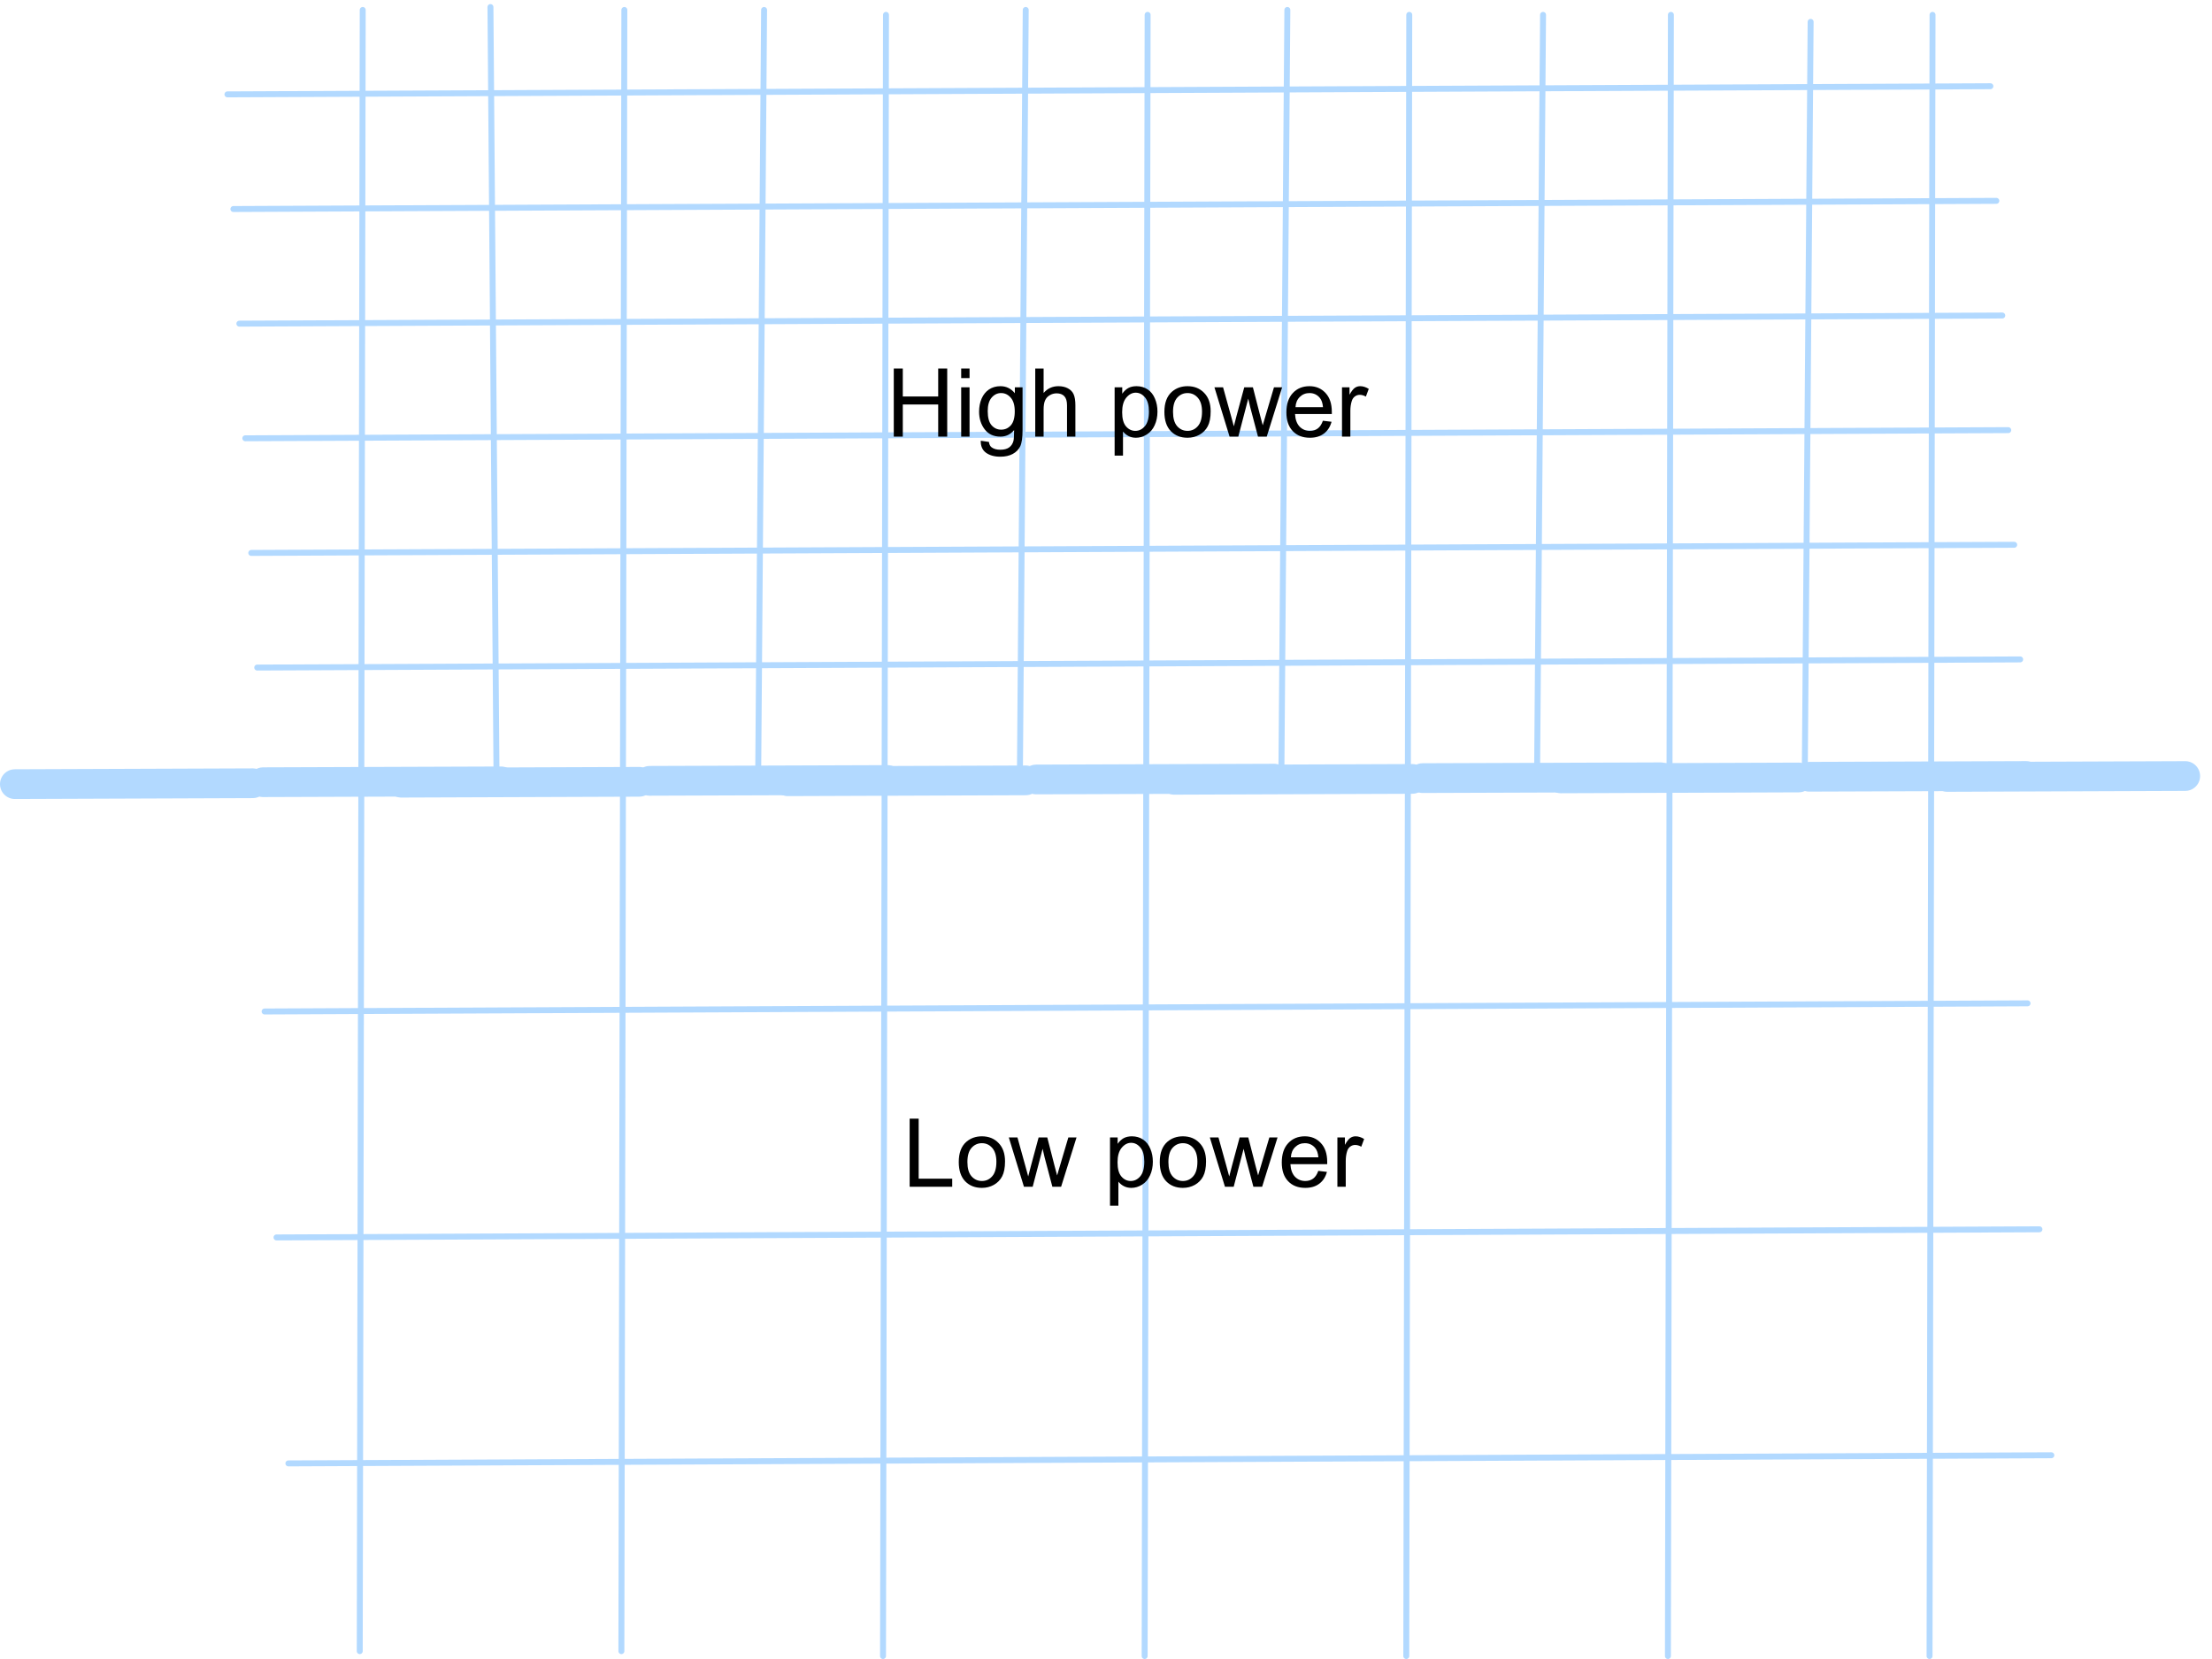
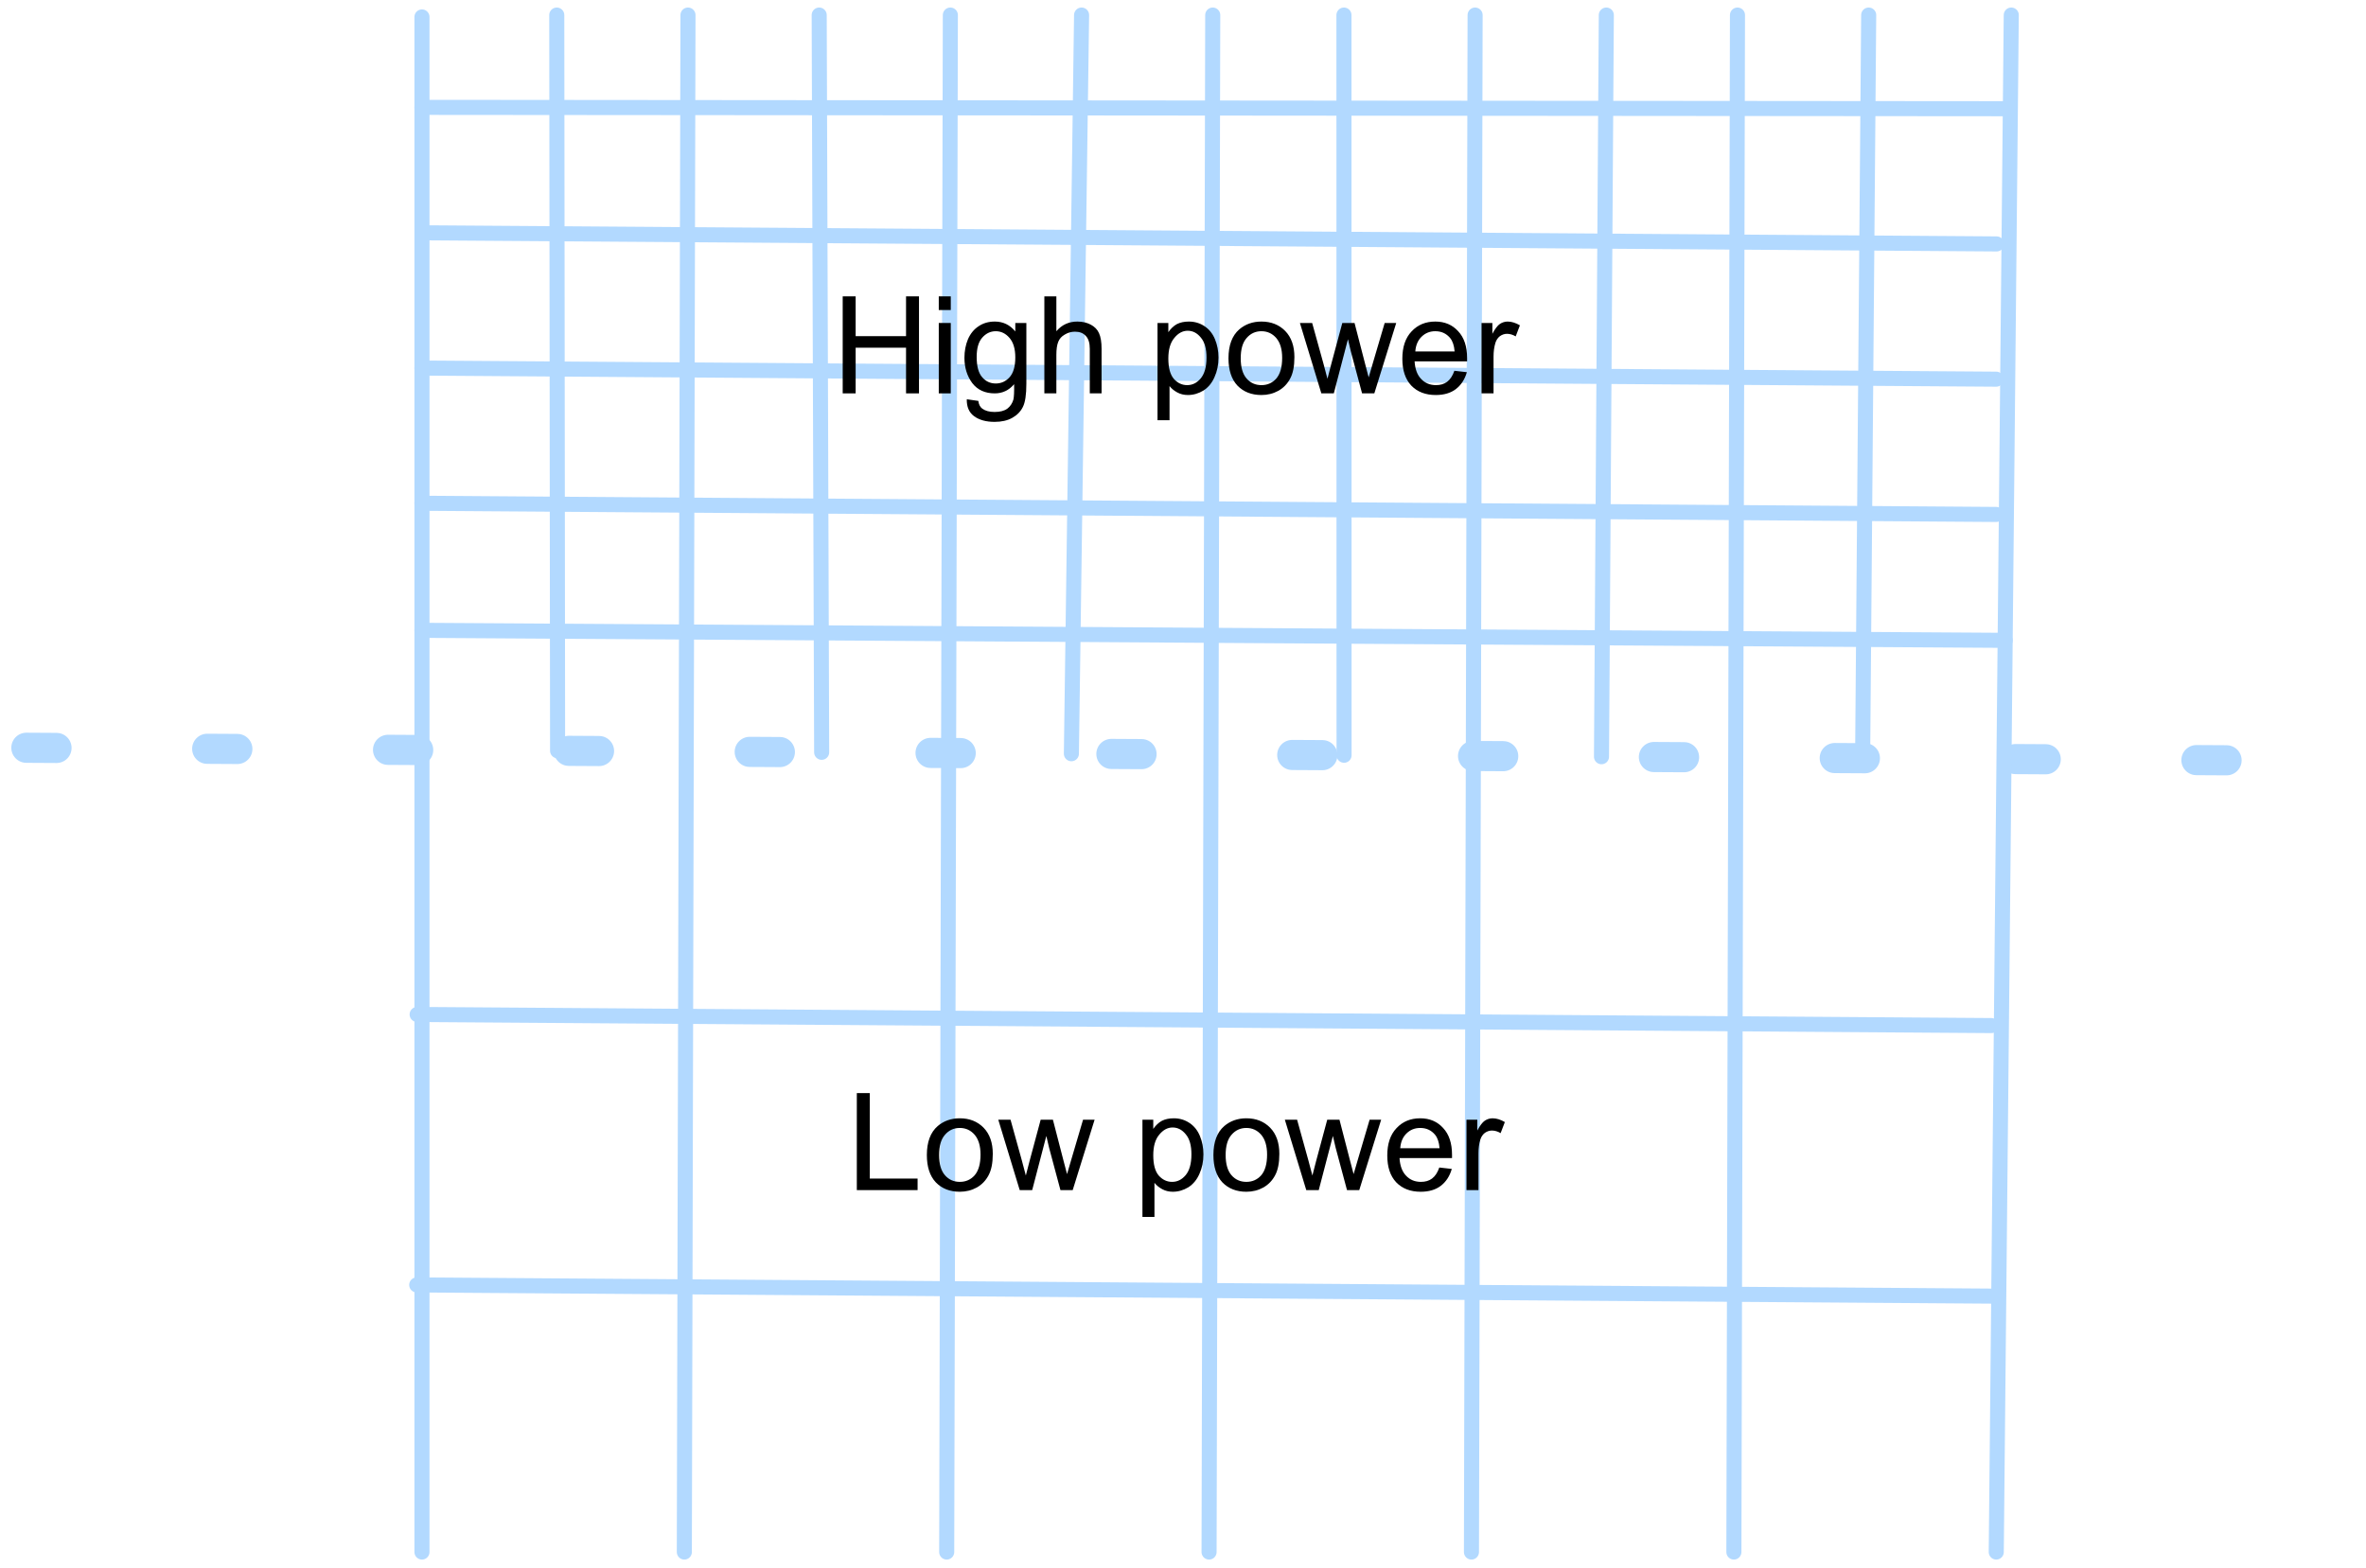
- <svg xmlns="http://www.w3.org/2000/svg" xmlns:xlink="http://www.w3.org/1999/xlink" width="372pt" height="279pt" viewBox="0 0 372 279" version="1.1">
+ <svg xmlns="http://www.w3.org/2000/svg" xmlns:xlink="http://www.w3.org/1999/xlink" width="157pt" height="104pt" viewBox="0 0 157 104" version="1.1">
  <defs>
    <g>
      <symbol overflow="visible" id="glyph0-0">
-         <path style="stroke:none;" d="M 2 0 L 2 -10 L 10 -10 L 10 0 Z M 2.25 -0.25 L 9.75 -0.25 L 9.75 -9.75 L 2.25 -9.75 Z M 2.25 -0.25 " />
+         <path style="stroke:none;" d="M 1.125 0 L 1.125 -5.625 L 5.625 -5.625 L 5.625 0 Z M 1.266 -0.141 L 5.484 -0.141 L 5.484 -5.484 L 1.266 -5.484 Z M 1.266 -0.141 " />
      </symbol>
      <symbol overflow="visible" id="glyph0-1">
-         <path style="stroke:none;" d="M 1.172 0 L 1.172 -11.453 L 2.688 -11.453 L 2.688 -1.359 L 8.328 -1.359 L 8.328 0 Z M 1.172 0 " />
+         <path style="stroke:none;" d="M 0.656 0 L 0.656 -6.438 L 1.516 -6.438 L 1.516 -0.766 L 4.688 -0.766 L 4.688 0 Z M 0.656 0 " />
      </symbol>
      <symbol overflow="visible" id="glyph0-2">
-         <path style="stroke:none;" d="M 0.531 -4.156 C 0.531 -5.688 0.957 -6.82 1.812 -7.562 C 2.531 -8.176 3.398 -8.484 4.422 -8.484 C 5.566 -8.484 6.5 -8.109 7.219 -7.359 C 7.945 -6.617 8.312 -5.586 8.312 -4.266 C 8.312 -3.203 8.148 -2.363 7.828 -1.75 C 7.504 -1.133 7.035 -0.656 6.422 -0.312 C 5.816 0.02 5.148 0.188 4.422 0.188 C 3.266 0.188 2.328 -0.18 1.609 -0.922 C 0.891 -1.672 0.531 -2.75 0.531 -4.156 Z M 1.984 -4.156 C 1.984 -3.094 2.211 -2.297 2.672 -1.766 C 3.141 -1.234 3.723 -0.969 4.422 -0.969 C 5.117 -0.969 5.695 -1.234 6.156 -1.766 C 6.625 -2.297 6.859 -3.109 6.859 -4.203 C 6.859 -5.223 6.625 -6 6.156 -6.531 C 5.695 -7.062 5.117 -7.328 4.422 -7.328 C 3.723 -7.328 3.141 -7.062 2.672 -6.531 C 2.211 -6.008 1.984 -5.219 1.984 -4.156 Z M 1.984 -4.156 " />
+         <path style="stroke:none;" d="M 0.297 -2.328 C 0.297 -3.191 0.535 -3.832 1.016 -4.25 C 1.422 -4.594 1.91 -4.766 2.484 -4.766 C 3.129 -4.766 3.656 -4.555 4.062 -4.141 C 4.469 -3.723 4.672 -3.145 4.672 -2.406 C 4.672 -1.801 4.578 -1.328 4.391 -0.984 C 4.211 -0.641 3.953 -0.367 3.609 -0.172 C 3.266 0.016 2.891 0.109 2.484 0.109 C 1.828 0.109 1.297 -0.098 0.891 -0.516 C 0.492 -0.941 0.297 -1.547 0.297 -2.328 Z M 1.109 -2.328 C 1.109 -1.734 1.238 -1.285 1.5 -0.984 C 1.758 -0.691 2.086 -0.547 2.484 -0.547 C 2.879 -0.547 3.207 -0.691 3.469 -0.984 C 3.727 -1.285 3.859 -1.742 3.859 -2.359 C 3.859 -2.93 3.727 -3.367 3.469 -3.672 C 3.207 -3.973 2.879 -4.125 2.484 -4.125 C 2.086 -4.125 1.758 -3.973 1.5 -3.672 C 1.238 -3.379 1.109 -2.93 1.109 -2.328 Z M 1.109 -2.328 " />
      </symbol>
      <symbol overflow="visible" id="glyph0-3">
-         <path style="stroke:none;" d="M 2.594 0 L 0.047 -8.297 L 1.5 -8.297 L 2.828 -3.516 L 3.312 -1.734 C 3.332 -1.816 3.477 -2.383 3.75 -3.438 L 5.062 -8.297 L 6.516 -8.297 L 7.75 -3.484 L 8.172 -1.906 L 8.641 -3.5 L 10.062 -8.297 L 11.438 -8.297 L 8.844 0 L 7.375 0 L 6.062 -4.969 L 5.734 -6.391 L 4.062 0 Z M 2.594 0 " />
+         <path style="stroke:none;" d="M 1.453 0 L 0.031 -4.672 L 0.844 -4.672 L 1.594 -1.969 L 1.859 -0.969 C 1.867 -1.02 1.953 -1.344 2.109 -1.938 L 2.844 -4.672 L 3.656 -4.672 L 4.359 -1.953 L 4.594 -1.062 L 4.859 -1.969 L 5.656 -4.672 L 6.422 -4.672 L 4.969 0 L 4.156 0 L 3.406 -2.797 L 3.219 -3.594 L 2.281 0 Z M 1.453 0 " />
      </symbol>
      <symbol overflow="visible" id="glyph0-4">
        <path style="stroke:none;" d="" />
      </symbol>
      <symbol overflow="visible" id="glyph0-5">
-         <path style="stroke:none;" d="M 1.062 3.188 L 1.062 -8.297 L 2.344 -8.297 L 2.344 -7.219 C 2.645 -7.645 2.984 -7.961 3.359 -8.172 C 3.742 -8.379 4.207 -8.484 4.75 -8.484 C 5.457 -8.484 6.082 -8.301 6.625 -7.938 C 7.164 -7.57 7.57 -7.055 7.844 -6.391 C 8.125 -5.734 8.266 -5.008 8.266 -4.219 C 8.266 -3.363 8.109 -2.598 7.797 -1.922 C 7.492 -1.242 7.051 -0.723 6.469 -0.359 C 5.895 0.004 5.285 0.188 4.641 0.188 C 4.172 0.188 3.75 0.086 3.375 -0.109 C 3.008 -0.305 2.707 -0.555 2.469 -0.859 L 2.469 3.188 Z M 2.328 -4.109 C 2.328 -3.035 2.539 -2.242 2.969 -1.734 C 3.406 -1.223 3.93 -0.969 4.547 -0.969 C 5.172 -0.969 5.707 -1.234 6.156 -1.766 C 6.602 -2.297 6.828 -3.113 6.828 -4.219 C 6.828 -5.281 6.609 -6.07 6.172 -6.594 C 5.734 -7.125 5.211 -7.391 4.609 -7.391 C 4.016 -7.391 3.484 -7.109 3.016 -6.547 C 2.555 -5.984 2.328 -5.172 2.328 -4.109 Z M 2.328 -4.109 " />
+         <path style="stroke:none;" d="M 0.594 1.781 L 0.594 -4.672 L 1.312 -4.672 L 1.312 -4.062 C 1.477 -4.301 1.664 -4.477 1.875 -4.594 C 2.094 -4.707 2.359 -4.766 2.672 -4.766 C 3.066 -4.766 3.414 -4.66 3.719 -4.453 C 4.02 -4.254 4.25 -3.969 4.406 -3.594 C 4.562 -3.219 4.641 -2.812 4.641 -2.375 C 4.641 -1.895 4.551 -1.461 4.375 -1.078 C 4.207 -0.691 3.961 -0.395 3.641 -0.188 C 3.316 0.008 2.973 0.109 2.609 0.109 C 2.348 0.109 2.113 0.051 1.906 -0.062 C 1.695 -0.176 1.523 -0.316 1.391 -0.484 L 1.391 1.781 Z M 1.312 -2.312 C 1.312 -1.707 1.43 -1.258 1.672 -0.969 C 1.922 -0.688 2.219 -0.547 2.562 -0.547 C 2.906 -0.547 3.203 -0.691 3.453 -0.984 C 3.711 -1.285 3.844 -1.75 3.844 -2.375 C 3.844 -2.969 3.719 -3.41 3.469 -3.703 C 3.227 -4.004 2.938 -4.156 2.594 -4.156 C 2.258 -4.156 1.961 -3.992 1.703 -3.672 C 1.441 -3.359 1.312 -2.906 1.312 -2.312 Z M 1.312 -2.312 " />
      </symbol>
      <symbol overflow="visible" id="glyph0-6">
-         <path style="stroke:none;" d="M 6.734 -2.672 L 8.188 -2.5 C 7.957 -1.645 7.531 -0.984 6.906 -0.516 C 6.289 -0.047 5.504 0.188 4.547 0.188 C 3.328 0.188 2.363 -0.188 1.656 -0.938 C 0.945 -1.688 0.594 -2.734 0.594 -4.078 C 0.594 -5.473 0.953 -6.555 1.672 -7.328 C 2.391 -8.098 3.32 -8.484 4.469 -8.484 C 5.57 -8.484 6.473 -8.102 7.172 -7.344 C 7.879 -6.594 8.234 -5.535 8.234 -4.172 C 8.234 -4.086 8.234 -3.961 8.234 -3.797 L 2.047 -3.797 C 2.098 -2.879 2.352 -2.176 2.812 -1.688 C 3.281 -1.207 3.859 -0.969 4.547 -0.969 C 5.066 -0.969 5.508 -1.102 5.875 -1.375 C 6.238 -1.645 6.523 -2.078 6.734 -2.672 Z M 2.125 -4.953 L 6.75 -4.953 C 6.688 -5.648 6.508 -6.172 6.219 -6.516 C 5.77 -7.055 5.191 -7.328 4.484 -7.328 C 3.836 -7.328 3.289 -7.109 2.844 -6.672 C 2.406 -6.242 2.164 -5.672 2.125 -4.953 Z M 2.125 -4.953 " />
+         <path style="stroke:none;" d="M 3.781 -1.5 L 4.609 -1.406 C 4.473 -0.926 4.227 -0.551 3.875 -0.281 C 3.531 -0.02 3.086 0.109 2.547 0.109 C 1.867 0.109 1.328 -0.098 0.922 -0.516 C 0.523 -0.941 0.328 -1.535 0.328 -2.297 C 0.328 -3.078 0.531 -3.68 0.938 -4.109 C 1.344 -4.547 1.867 -4.766 2.516 -4.766 C 3.141 -4.766 3.645 -4.551 4.031 -4.125 C 4.426 -3.707 4.625 -3.113 4.625 -2.344 C 4.625 -2.289 4.625 -2.219 4.625 -2.125 L 1.141 -2.125 C 1.172 -1.613 1.316 -1.223 1.578 -0.953 C 1.836 -0.68 2.164 -0.547 2.562 -0.547 C 2.852 -0.547 3.098 -0.617 3.297 -0.766 C 3.504 -0.922 3.664 -1.164 3.781 -1.5 Z M 1.188 -2.781 L 3.797 -2.781 C 3.766 -3.176 3.664 -3.473 3.5 -3.672 C 3.25 -3.973 2.922 -4.125 2.516 -4.125 C 2.148 -4.125 1.844 -4 1.594 -3.75 C 1.352 -3.508 1.219 -3.188 1.188 -2.781 Z M 1.188 -2.781 " />
      </symbol>
      <symbol overflow="visible" id="glyph0-7">
-         <path style="stroke:none;" d="M 1.047 0 L 1.047 -8.297 L 2.312 -8.297 L 2.312 -7.047 C 2.633 -7.629 2.93 -8.016 3.203 -8.203 C 3.473 -8.391 3.773 -8.484 4.109 -8.484 C 4.578 -8.484 5.055 -8.332 5.547 -8.031 L 5.062 -6.734 C 4.719 -6.93 4.375 -7.031 4.031 -7.031 C 3.727 -7.031 3.453 -6.938 3.203 -6.75 C 2.961 -6.57 2.789 -6.316 2.688 -5.984 C 2.531 -5.484 2.453 -4.938 2.453 -4.344 L 2.453 0 Z M 1.047 0 " />
+         <path style="stroke:none;" d="M 0.578 0 L 0.578 -4.672 L 1.297 -4.672 L 1.297 -3.953 C 1.473 -4.285 1.641 -4.504 1.797 -4.609 C 1.953 -4.711 2.125 -4.766 2.312 -4.766 C 2.57 -4.766 2.844 -4.68 3.125 -4.516 L 2.844 -3.781 C 2.656 -3.895 2.461 -3.953 2.266 -3.953 C 2.098 -3.953 1.941 -3.898 1.797 -3.797 C 1.66 -3.691 1.562 -3.547 1.5 -3.359 C 1.414 -3.078 1.375 -2.77 1.375 -2.438 L 1.375 0 Z M 0.578 0 " />
      </symbol>
      <symbol overflow="visible" id="glyph0-8">
-         <path style="stroke:none;" d="M 1.281 0 L 1.281 -11.453 L 2.797 -11.453 L 2.797 -6.75 L 8.75 -6.75 L 8.75 -11.453 L 10.266 -11.453 L 10.266 0 L 8.75 0 L 8.75 -5.406 L 2.797 -5.406 L 2.797 0 Z M 1.281 0 " />
+         <path style="stroke:none;" d="M 0.719 0 L 0.719 -6.438 L 1.578 -6.438 L 1.578 -3.797 L 4.922 -3.797 L 4.922 -6.438 L 5.781 -6.438 L 5.781 0 L 4.922 0 L 4.922 -3.031 L 1.578 -3.031 L 1.578 0 Z M 0.719 0 " />
      </symbol>
      <symbol overflow="visible" id="glyph0-9">
-         <path style="stroke:none;" d="M 1.062 -9.844 L 1.062 -11.453 L 2.469 -11.453 L 2.469 -9.844 Z M 1.062 0 L 1.062 -8.297 L 2.469 -8.297 L 2.469 0 Z M 1.062 0 " />
+         <path style="stroke:none;" d="M 0.594 -5.531 L 0.594 -6.438 L 1.391 -6.438 L 1.391 -5.531 Z M 0.594 0 L 0.594 -4.672 L 1.391 -4.672 L 1.391 0 Z M 0.594 0 " />
      </symbol>
      <symbol overflow="visible" id="glyph0-10">
-         <path style="stroke:none;" d="M 0.797 0.688 L 2.172 0.891 C 2.223 1.316 2.379 1.625 2.641 1.812 C 2.992 2.07 3.473 2.203 4.078 2.203 C 4.723 2.203 5.223 2.07 5.578 1.812 C 5.93 1.551 6.172 1.188 6.297 0.719 C 6.367 0.438 6.406 -0.164 6.406 -1.094 C 5.789 -0.363 5.023 0 4.109 0 C 2.961 0 2.078 -0.41 1.453 -1.234 C 0.828 -2.055 0.516 -3.047 0.516 -4.203 C 0.516 -4.992 0.656 -5.723 0.938 -6.391 C 1.227 -7.055 1.645 -7.57 2.188 -7.938 C 2.738 -8.301 3.379 -8.484 4.109 -8.484 C 5.086 -8.484 5.895 -8.086 6.531 -7.297 L 6.531 -8.297 L 7.828 -8.297 L 7.828 -1.125 C 7.828 0.164 7.695 1.082 7.438 1.625 C 7.176 2.164 6.758 2.594 6.188 2.906 C 5.613 3.219 4.91 3.375 4.078 3.375 C 3.086 3.375 2.285 3.148 1.672 2.703 C 1.066 2.254 0.773 1.582 0.797 0.688 Z M 1.969 -4.297 C 1.969 -3.211 2.18 -2.422 2.609 -1.922 C 3.047 -1.422 3.586 -1.172 4.234 -1.172 C 4.879 -1.172 5.422 -1.414 5.859 -1.906 C 6.297 -2.406 6.516 -3.188 6.516 -4.25 C 6.516 -5.27 6.289 -6.035 5.844 -6.547 C 5.395 -7.066 4.852 -7.328 4.219 -7.328 C 3.594 -7.328 3.062 -7.07 2.625 -6.562 C 2.188 -6.051 1.969 -5.297 1.969 -4.297 Z M 1.969 -4.297 " />
+         <path style="stroke:none;" d="M 0.453 0.391 L 1.219 0.5 C 1.25 0.738 1.336 0.91 1.484 1.016 C 1.68 1.16 1.953 1.234 2.297 1.234 C 2.66 1.234 2.941 1.16 3.141 1.016 C 3.336 0.867 3.473 0.664 3.547 0.406 C 3.586 0.238 3.602 -0.098 3.594 -0.609 C 3.25 -0.203 2.82 0 2.312 0 C 1.664 0 1.164 -0.227 0.812 -0.688 C 0.469 -1.156 0.297 -1.711 0.297 -2.359 C 0.297 -2.805 0.375 -3.219 0.531 -3.594 C 0.695 -3.969 0.93 -4.254 1.234 -4.453 C 1.535 -4.66 1.895 -4.766 2.312 -4.766 C 2.863 -4.766 3.316 -4.547 3.672 -4.109 L 3.672 -4.672 L 4.406 -4.672 L 4.406 -0.641 C 4.406 0.086 4.328 0.602 4.172 0.906 C 4.023 1.207 3.789 1.445 3.469 1.625 C 3.156 1.801 2.766 1.891 2.297 1.891 C 1.734 1.891 1.281 1.766 0.938 1.516 C 0.602 1.266 0.441 0.891 0.453 0.391 Z M 1.109 -2.422 C 1.109 -1.805 1.227 -1.359 1.469 -1.078 C 1.707 -0.797 2.008 -0.656 2.375 -0.656 C 2.738 -0.656 3.047 -0.797 3.297 -1.078 C 3.547 -1.359 3.672 -1.797 3.672 -2.391 C 3.672 -2.961 3.539 -3.395 3.281 -3.688 C 3.031 -3.977 2.727 -4.125 2.375 -4.125 C 2.02 -4.125 1.719 -3.977 1.469 -3.688 C 1.227 -3.406 1.109 -2.984 1.109 -2.422 Z M 1.109 -2.422 " />
      </symbol>
      <symbol overflow="visible" id="glyph0-11">
-         <path style="stroke:none;" d="M 1.062 0 L 1.062 -11.453 L 2.469 -11.453 L 2.469 -7.344 C 3.125 -8.102 3.953 -8.484 4.953 -8.484 C 5.566 -8.484 6.098 -8.363 6.547 -8.125 C 7.004 -7.883 7.328 -7.551 7.516 -7.125 C 7.711 -6.695 7.812 -6.078 7.812 -5.266 L 7.812 0 L 6.406 0 L 6.406 -5.266 C 6.406 -5.961 6.254 -6.473 5.953 -6.797 C 5.648 -7.117 5.219 -7.281 4.656 -7.281 C 4.238 -7.281 3.848 -7.172 3.484 -6.953 C 3.117 -6.734 2.859 -6.438 2.703 -6.062 C 2.547 -5.695 2.469 -5.191 2.469 -4.547 L 2.469 0 Z M 1.062 0 " />
+         <path style="stroke:none;" d="M 0.594 0 L 0.594 -6.438 L 1.391 -6.438 L 1.391 -4.125 C 1.754 -4.551 2.219 -4.766 2.781 -4.766 C 3.125 -4.766 3.422 -4.695 3.672 -4.562 C 3.93 -4.426 4.113 -4.238 4.219 -4 C 4.332 -3.758 4.391 -3.41 4.391 -2.953 L 4.391 0 L 3.609 0 L 3.609 -2.953 C 3.609 -3.348 3.52 -3.633 3.344 -3.812 C 3.176 -4 2.938 -4.094 2.625 -4.094 C 2.383 -4.094 2.16 -4.031 1.953 -3.906 C 1.742 -3.789 1.598 -3.629 1.516 -3.422 C 1.43 -3.211 1.391 -2.922 1.391 -2.547 L 1.391 0 Z M 0.594 0 " />
      </symbol>
    </g>
  </defs>
  <g id="surface1">
-     <path style="fill:none;stroke-width:1;stroke-linecap:round;stroke-linejoin:round;stroke:rgb(69.804%,85.098%,100%);stroke-opacity:1;stroke-miterlimit:10;" d="M 263.25 295.871 L 559.73 294.5 " transform="matrix(1,0,0,1,-225,-280)" />
-     <path style="fill:none;stroke-width:1;stroke-linecap:round;stroke-linejoin:round;stroke:rgb(69.804%,85.098%,100%);stroke-opacity:1;stroke-miterlimit:10;" d="M 264.25 315.152 L 560.73 313.777 " transform="matrix(1,0,0,1,-225,-280)" />
-     <path style="fill:none;stroke-width:1;stroke-linecap:round;stroke-linejoin:round;stroke:rgb(69.804%,85.098%,100%);stroke-opacity:1;stroke-miterlimit:10;" d="M 265.254 334.43 L 561.73 333.059 " transform="matrix(1,0,0,1,-225,-280)" />
-     <path style="fill:none;stroke-width:1;stroke-linecap:round;stroke-linejoin:round;stroke:rgb(69.804%,85.098%,100%);stroke-opacity:1;stroke-miterlimit:10;" d="M 266.254 353.707 L 562.734 352.336 " transform="matrix(1,0,0,1,-225,-280)" />
-     <path style="fill:none;stroke-width:1;stroke-linecap:round;stroke-linejoin:round;stroke:rgb(69.804%,85.098%,100%);stroke-opacity:1;stroke-miterlimit:10;" d="M 267.258 372.988 L 563.734 371.617 " transform="matrix(1,0,0,1,-225,-280)" />
-     <path style="fill:none;stroke-width:1;stroke-linecap:round;stroke-linejoin:round;stroke:rgb(69.804%,85.098%,100%);stroke-opacity:1;stroke-miterlimit:10;" d="M 268.258 392.266 L 564.738 390.895 " transform="matrix(1,0,0,1,-225,-280)" />
-     <path style="fill:none;stroke-width:5;stroke-linecap:round;stroke-linejoin:round;stroke:rgb(69.804%,85.098%,100%);stroke-opacity:1;stroke-dasharray:40,25;stroke-miterlimit:10;" d="M 269.258 411.547 L 565.738 410.5 " transform="matrix(1,0,0,1,-225,-280)" />
-     <path style="fill:none;stroke-width:1;stroke-linecap:round;stroke-linejoin:round;stroke:rgb(69.804%,85.098%,100%);stroke-opacity:1;stroke-miterlimit:10;" d="M 329.5 557.676 L 330 281.676 " transform="matrix(1,0,0,1,-225,-280)" />
-     <path style="fill:none;stroke-width:1;stroke-linecap:round;stroke-linejoin:round;stroke:rgb(69.804%,85.098%,100%);stroke-opacity:1;stroke-miterlimit:10;" d="M 352.5 411.254 L 353.5 281.676 " transform="matrix(1,0,0,1,-225,-280)" />
-     <path style="fill:none;stroke-width:1;stroke-linecap:round;stroke-linejoin:round;stroke:rgb(69.804%,85.098%,100%);stroke-opacity:1;stroke-miterlimit:10;" d="M 373.5 558.5 L 374 282.5 " transform="matrix(1,0,0,1,-225,-280)" />
-     <path style="fill:none;stroke-width:1;stroke-linecap:round;stroke-linejoin:round;stroke:rgb(69.804%,85.098%,100%);stroke-opacity:1;stroke-miterlimit:10;" d="M 396.516 411.098 L 397.5 281.676 " transform="matrix(1,0,0,1,-225,-280)" />
-     <path style="fill:none;stroke-width:1;stroke-linecap:round;stroke-linejoin:round;stroke:rgb(69.804%,85.098%,100%);stroke-opacity:1;stroke-miterlimit:10;" d="M 417.5 558.5 L 418 282.5 " transform="matrix(1,0,0,1,-225,-280)" />
-     <path style="fill:none;stroke-width:1;stroke-linecap:round;stroke-linejoin:round;stroke:rgb(69.804%,85.098%,100%);stroke-opacity:1;stroke-miterlimit:10;" d="M 440.488 410.941 L 441.5 281.676 " transform="matrix(1,0,0,1,-225,-280)" />
-     <path style="fill:none;stroke-width:1;stroke-linecap:round;stroke-linejoin:round;stroke:rgb(69.804%,85.098%,100%);stroke-opacity:1;stroke-miterlimit:10;" d="M 461.5 558.5 L 462 282.5 " transform="matrix(1,0,0,1,-225,-280)" />
-     <path style="fill:none;stroke-width:1;stroke-linecap:round;stroke-linejoin:round;stroke:rgb(69.804%,85.098%,100%);stroke-opacity:1;stroke-miterlimit:10;" d="M 308.508 411.406 L 307.48 281.188 " transform="matrix(1,0,0,1,-225,-280)" />
-     <path style="fill:none;stroke-width:1;stroke-linecap:round;stroke-linejoin:round;stroke:rgb(69.804%,85.098%,100%);stroke-opacity:1;stroke-miterlimit:10;" d="M 285.5 557.676 L 286 281.676 " transform="matrix(1,0,0,1,-225,-280)" />
-     <path style="fill:none;stroke-width:1;stroke-linecap:round;stroke-linejoin:round;stroke:rgb(69.804%,85.098%,100%);stroke-opacity:1;stroke-miterlimit:10;" d="M 483.492 410.789 L 484.5 282.5 " transform="matrix(1,0,0,1,-225,-280)" />
-     <path style="fill:none;stroke-width:1;stroke-linecap:round;stroke-linejoin:round;stroke:rgb(69.804%,85.098%,100%);stroke-opacity:1;stroke-miterlimit:10;" d="M 505.5 558.5 L 506 282.5 " transform="matrix(1,0,0,1,-225,-280)" />
-     <path style="fill:none;stroke-width:1;stroke-linecap:round;stroke-linejoin:round;stroke:rgb(69.804%,85.098%,100%);stroke-opacity:1;stroke-miterlimit:10;" d="M 528.512 410.633 L 529.5 283.676 " transform="matrix(1,0,0,1,-225,-280)" />
-     <path style="fill:none;stroke-width:1;stroke-linecap:round;stroke-linejoin:round;stroke:rgb(69.804%,85.098%,100%);stroke-opacity:1;stroke-miterlimit:10;" d="M 549.5 558.5 L 550 282.5 " transform="matrix(1,0,0,1,-225,-280)" />
-     <path style="fill:none;stroke-width:1;stroke-linecap:round;stroke-linejoin:round;stroke:rgb(69.804%,85.098%,100%);stroke-opacity:1;stroke-miterlimit:10;" d="M 269.5 450.105 L 565.98 448.734 " transform="matrix(1,0,0,1,-225,-280)" />
-     <path style="fill:none;stroke-width:1;stroke-linecap:round;stroke-linejoin:round;stroke:rgb(69.804%,85.098%,100%);stroke-opacity:1;stroke-miterlimit:10;" d="M 271.5 488.105 L 567.98 486.734 " transform="matrix(1,0,0,1,-225,-280)" />
-     <path style="fill:none;stroke-width:1;stroke-linecap:round;stroke-linejoin:round;stroke:rgb(69.804%,85.098%,100%);stroke-opacity:1;stroke-miterlimit:10;" d="M 273.5 526.105 L 569.98 524.734 " transform="matrix(1,0,0,1,-225,-280)" />
+     <path style="fill:none;stroke-width:1;stroke-linecap:round;stroke-linejoin:round;stroke:rgb(69.804%,85.098%,100%);stroke-opacity:1;stroke-miterlimit:10;" d="M 202 729 L 202 627.125 " transform="matrix(1,0,0,1,-174,-626)" />
+     <path style="fill:none;stroke-width:1;stroke-linecap:round;stroke-linejoin:round;stroke:rgb(69.804%,85.098%,100%);stroke-opacity:1;stroke-miterlimit:10;" d="M 211 675.824 L 210.945 627 " transform="matrix(1,0,0,1,-174,-626)" />
+     <path style="fill:none;stroke-width:1;stroke-linecap:round;stroke-linejoin:round;stroke:rgb(69.804%,85.098%,100%);stroke-opacity:1;stroke-miterlimit:10;" d="M 219.41 729 L 219.652 627 " transform="matrix(1,0,0,1,-174,-626)" />
+     <path style="fill:none;stroke-width:1;stroke-linecap:round;stroke-linejoin:round;stroke:rgb(69.804%,85.098%,100%);stroke-opacity:1;stroke-miterlimit:10;" d="M 228.523 675.926 L 228.359 627 " transform="matrix(1,0,0,1,-174,-626)" />
+     <path style="fill:none;stroke-width:1;stroke-linecap:round;stroke-linejoin:round;stroke:rgb(69.804%,85.098%,100%);stroke-opacity:1;stroke-miterlimit:10;" d="M 236.82 729 L 237.062 627 " transform="matrix(1,0,0,1,-174,-626)" />
+     <path style="fill:none;stroke-width:1;stroke-linecap:round;stroke-linejoin:round;stroke:rgb(69.804%,85.098%,100%);stroke-opacity:1;stroke-miterlimit:10;" d="M 245.094 676.02 L 245.77 627 " transform="matrix(1,0,0,1,-174,-626)" />
+     <path style="fill:none;stroke-width:1;stroke-linecap:round;stroke-linejoin:round;stroke:rgb(69.804%,85.098%,100%);stroke-opacity:1;stroke-miterlimit:10;" d="M 254.23 729 L 254.473 627 " transform="matrix(1,0,0,1,-174,-626)" />
+     <path style="fill:none;stroke-width:1;stroke-linecap:round;stroke-linejoin:round;stroke:rgb(69.804%,85.098%,100%);stroke-opacity:1;stroke-miterlimit:10;" d="M 263.188 676.121 L 263.18 627 " transform="matrix(1,0,0,1,-174,-626)" />
+     <path style="fill:none;stroke-width:1;stroke-linecap:round;stroke-linejoin:round;stroke:rgb(69.804%,85.098%,100%);stroke-opacity:1;stroke-miterlimit:10;" d="M 271.641 729 L 271.883 627 " transform="matrix(1,0,0,1,-174,-626)" />
+     <path style="fill:none;stroke-width:1;stroke-linecap:round;stroke-linejoin:round;stroke:rgb(69.804%,85.098%,100%);stroke-opacity:1;stroke-miterlimit:10;" d="M 280.27 676.219 L 280.59 627 " transform="matrix(1,0,0,1,-174,-626)" />
+     <path style="fill:none;stroke-width:1;stroke-linecap:round;stroke-linejoin:round;stroke:rgb(69.804%,85.098%,100%);stroke-opacity:1;stroke-miterlimit:10;" d="M 289.055 729 L 289.293 627 " transform="matrix(1,0,0,1,-174,-626)" />
+     <path style="fill:none;stroke-width:1;stroke-linecap:round;stroke-linejoin:round;stroke:rgb(69.804%,85.098%,100%);stroke-opacity:1;stroke-miterlimit:10;" d="M 297.598 676.32 L 298 627 " transform="matrix(1,0,0,1,-174,-626)" />
+     <path style="fill:none;stroke-width:2;stroke-linecap:round;stroke-linejoin:round;stroke:rgb(69.804%,85.098%,100%);stroke-opacity:1;stroke-dasharray:2,10;stroke-miterlimit:10;" d="M 175.75 675.625 L 329.5 676.5 " transform="matrix(1,0,0,1,-174,-626)" />
+     <path style="fill:none;stroke-width:1;stroke-linecap:round;stroke-linejoin:round;stroke:rgb(69.804%,85.098%,100%);stroke-opacity:1;stroke-miterlimit:10;" d="M 306.465 729 L 307.461 627 " transform="matrix(1,0,0,1,-174,-626)" />
+     <path style="fill:none;stroke-width:1;stroke-linecap:round;stroke-linejoin:round;stroke:rgb(69.804%,85.098%,100%);stroke-opacity:1;stroke-miterlimit:10;" d="M 202 667.832 L 307.055 668.496 " transform="matrix(1,0,0,1,-174,-626)" />
+     <path style="fill:none;stroke-width:1;stroke-linecap:round;stroke-linejoin:round;stroke:rgb(69.804%,85.098%,100%);stroke-opacity:1;stroke-miterlimit:10;" d="M 202 659.398 L 306.461 660.141 " transform="matrix(1,0,0,1,-174,-626)" />
+     <path style="fill:none;stroke-width:1;stroke-linecap:round;stroke-linejoin:round;stroke:rgb(69.804%,85.098%,100%);stroke-opacity:1;stroke-miterlimit:10;" d="M 202 650.426 L 306.461 651.164 " transform="matrix(1,0,0,1,-174,-626)" />
+     <path style="fill:none;stroke-width:1;stroke-linecap:round;stroke-linejoin:round;stroke:rgb(69.804%,85.098%,100%);stroke-opacity:1;stroke-miterlimit:10;" d="M 202.027 641.449 L 306.488 642.188 " transform="matrix(1,0,0,1,-174,-626)" />
+     <path style="fill:none;stroke-width:1;stroke-linecap:round;stroke-linejoin:round;stroke:rgb(69.804%,85.098%,100%);stroke-opacity:1;stroke-miterlimit:10;" d="M 202 633.125 L 307.211 633.215 " transform="matrix(1,0,0,1,-174,-626)" />
+     <path style="fill:none;stroke-width:1;stroke-linecap:round;stroke-linejoin:round;stroke:rgb(69.804%,85.098%,100%);stroke-opacity:1;stroke-miterlimit:10;" d="M 201.652 711.273 L 306.113 712.016 " transform="matrix(1,0,0,1,-174,-626)" />
+     <path style="fill:none;stroke-width:1;stroke-linecap:round;stroke-linejoin:round;stroke:rgb(69.804%,85.098%,100%);stroke-opacity:1;stroke-miterlimit:10;" d="M 201.68 693.324 L 306.141 694.062 " transform="matrix(1,0,0,1,-174,-626)" />
    <g style="fill:rgb(0%,0%,0%);fill-opacity:1;">
-       <use xlink:href="#glyph0-1" x="151.809" y="199.581" />
-       <use xlink:href="#glyph0-2" x="160.708" y="199.581" />
-       <use xlink:href="#glyph0-3" x="169.607" y="199.581" />
-       <use xlink:href="#glyph0-4" x="181.162" y="199.581" />
-       <use xlink:href="#glyph0-5" x="185.613" y="199.581" />
-       <use xlink:href="#glyph0-2" x="194.512" y="199.581" />
-       <use xlink:href="#glyph0-3" x="203.412" y="199.581" />
-       <use xlink:href="#glyph0-6" x="214.967" y="199.581" />
-       <use xlink:href="#glyph0-7" x="223.866" y="199.581" />
+       <use xlink:href="#glyph0-1" x="56.2" y="78.981" />
+       <use xlink:href="#glyph0-2" x="61.206" y="78.981" />
+       <use xlink:href="#glyph0-3" x="66.212" y="78.981" />
+       <use xlink:href="#glyph0-4" x="72.711" y="78.981" />
+       <use xlink:href="#glyph0-5" x="75.215" y="78.981" />
+       <use xlink:href="#glyph0-2" x="80.221" y="78.981" />
+       <use xlink:href="#glyph0-3" x="85.227" y="78.981" />
+       <use xlink:href="#glyph0-6" x="91.727" y="78.981" />
+       <use xlink:href="#glyph0-7" x="96.732" y="78.981" />
    </g>
    <g style="fill:rgb(0%,0%,0%);fill-opacity:1;">
-       <use xlink:href="#glyph0-8" x="149.03" y="73.43" />
-       <use xlink:href="#glyph0-9" x="160.585" y="73.43" />
-       <use xlink:href="#glyph0-10" x="164.14" y="73.43" />
-       <use xlink:href="#glyph0-11" x="173.039" y="73.43" />
-       <use xlink:href="#glyph0-4" x="181.938" y="73.43" />
-       <use xlink:href="#glyph0-5" x="186.389" y="73.43" />
-       <use xlink:href="#glyph0-2" x="195.289" y="73.43" />
-       <use xlink:href="#glyph0-3" x="204.188" y="73.43" />
-       <use xlink:href="#glyph0-6" x="215.743" y="73.43" />
-       <use xlink:href="#glyph0-7" x="224.642" y="73.43" />
+       <use xlink:href="#glyph0-8" x="55.2" y="26.106" />
+       <use xlink:href="#glyph0-9" x="61.7" y="26.106" />
+       <use xlink:href="#glyph0-10" x="63.7" y="26.106" />
+       <use xlink:href="#glyph0-11" x="68.706" y="26.106" />
+       <use xlink:href="#glyph0-4" x="73.711" y="26.106" />
+       <use xlink:href="#glyph0-5" x="76.215" y="26.106" />
+       <use xlink:href="#glyph0-2" x="81.221" y="26.106" />
+       <use xlink:href="#glyph0-3" x="86.227" y="26.106" />
+       <use xlink:href="#glyph0-6" x="92.727" y="26.106" />
+       <use xlink:href="#glyph0-7" x="97.732" y="26.106" />
    </g>
-     <path style="fill:none;stroke-width:5;stroke-linecap:round;stroke-linejoin:round;stroke:rgb(69.804%,85.098%,100%);stroke-opacity:1;stroke-dasharray:40,25;stroke-miterlimit:10;" d="M 227.5 411.871 L 594.5 410.5 " transform="matrix(1,0,0,1,-225,-280)" />
  </g>
</svg>
